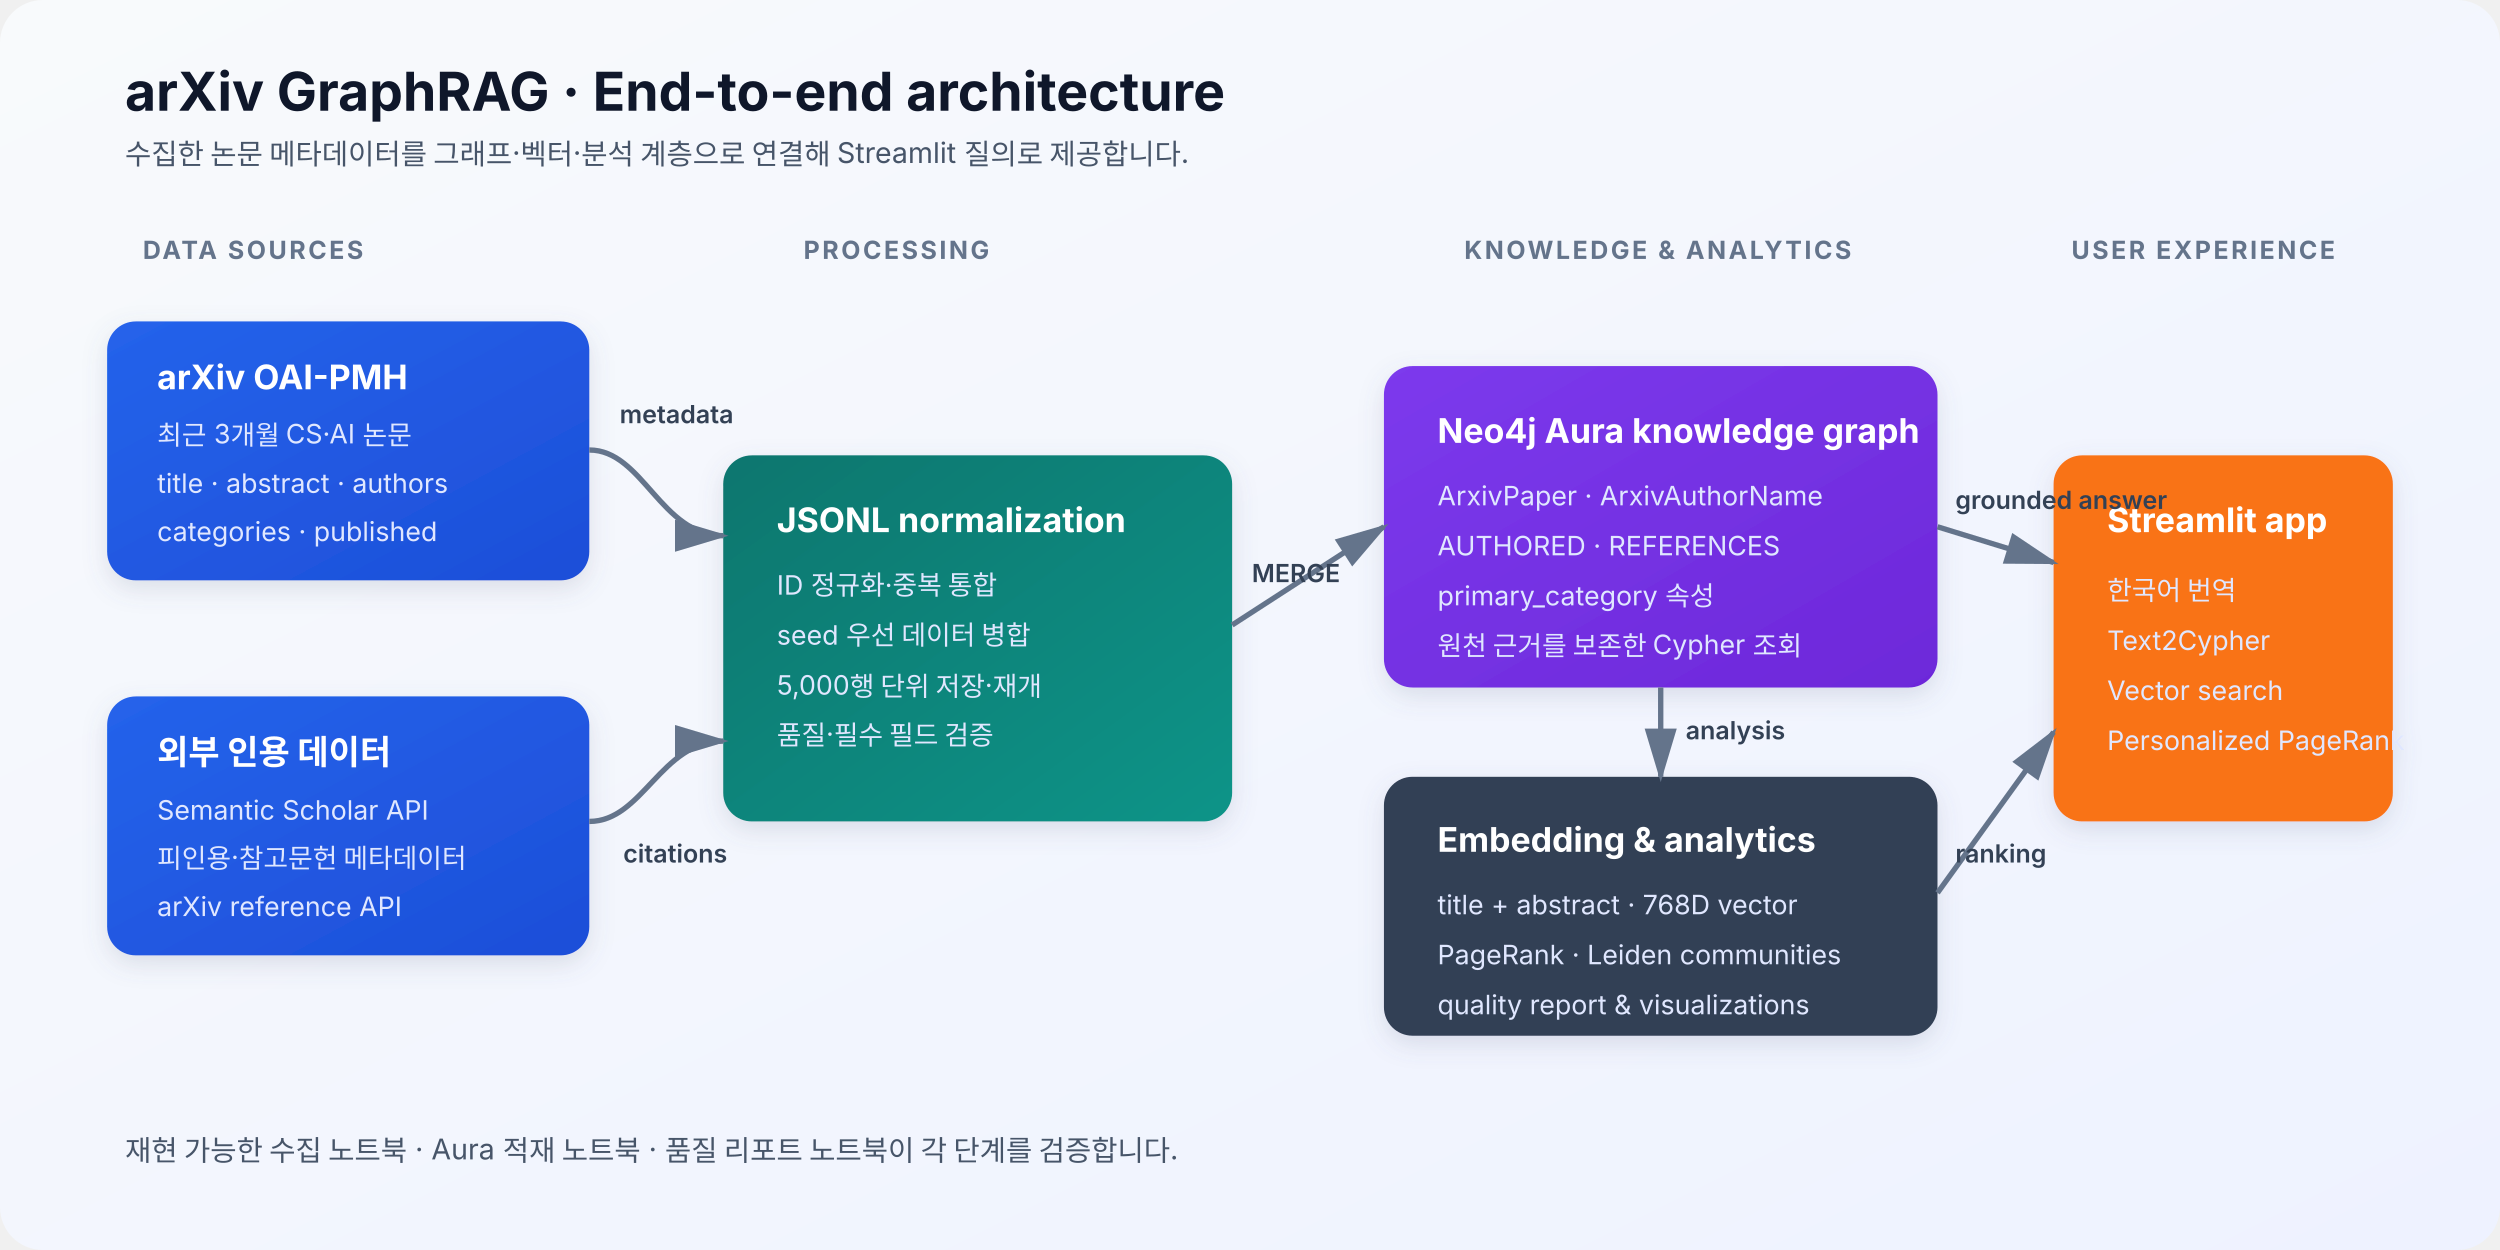
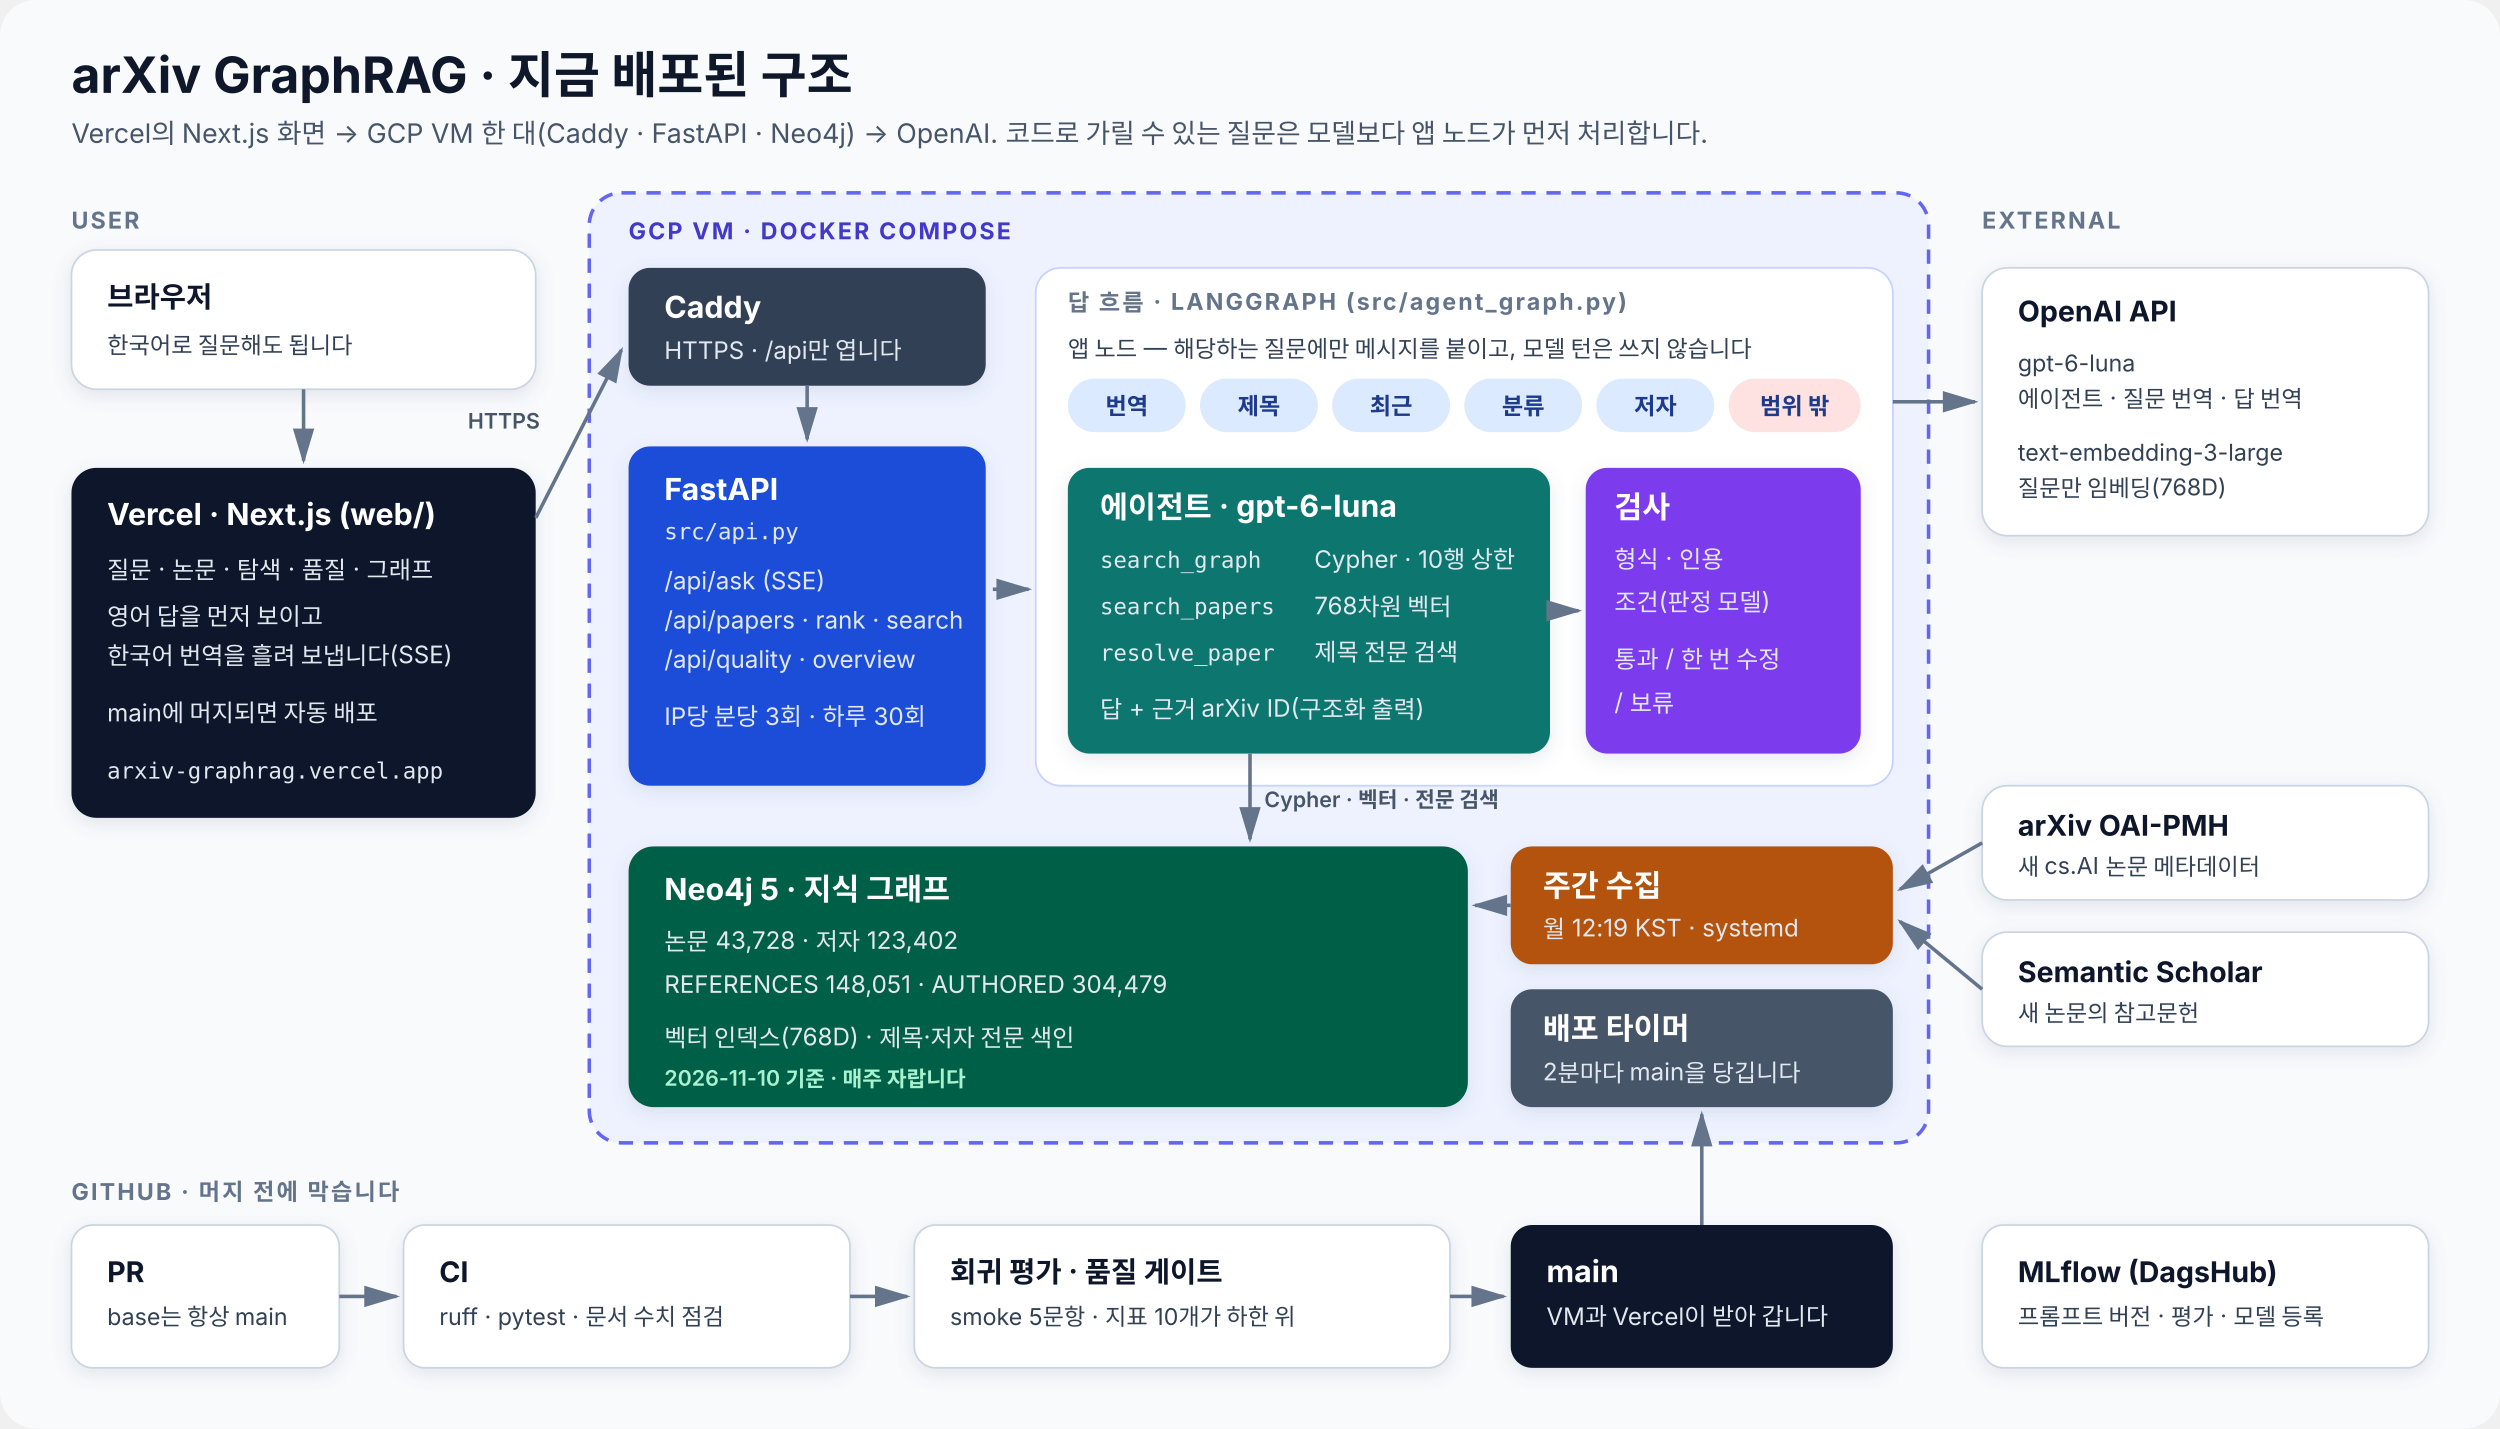
- <svg xmlns="http://www.w3.org/2000/svg" width="1400" height="700" viewBox="0 0 1400 700" role="img" aria-labelledby="title desc">
+ <svg xmlns="http://www.w3.org/2000/svg" width="1400" height="800" viewBox="0 0 1400 800" role="img" aria-labelledby="title desc">
  <defs>
-     <linearGradient id="bg" x1="0" y1="0" x2="1" y2="1">
-       <stop offset="0" stop-color="#f8fafc" />
-       <stop offset="1" stop-color="#eef2ff" />
-     </linearGradient>
-     <linearGradient id="blue" x1="0" y1="0" x2="1" y2="1">
-       <stop offset="0" stop-color="#2563eb" />
-       <stop offset="1" stop-color="#1d4ed8" />
-     </linearGradient>
-     <linearGradient id="teal" x1="0" y1="0" x2="1" y2="1">
-       <stop offset="0" stop-color="#0f766e" />
-       <stop offset="1" stop-color="#0d9488" />
-     </linearGradient>
-     <linearGradient id="purple" x1="0" y1="0" x2="1" y2="1">
-       <stop offset="0" stop-color="#7c3aed" />
-       <stop offset="1" stop-color="#6d28d9" />
-     </linearGradient>
-     <filter id="shadow" x="-20%" y="-20%" width="140%" height="140%">
-       <feDropShadow dx="0" dy="5" stdDeviation="7" flood-color="#64748b" flood-opacity=".18" />
-     </filter>
    <marker id="arrow" markerWidth="10" markerHeight="10" refX="9" refY="3" orient="auto">
      <path d="M0,0 L10,3 L0,6 Z" fill="#64748b" />
    </marker>
+     <filter id="shadow" x="-10%" y="-10%" width="120%" height="130%">
+       <feDropShadow dx="0" dy="3" stdDeviation="5" flood-color="#64748b" flood-opacity=".16" />
+     </filter>
    <style>
-       .title{font:700 30px Inter,Segoe UI,sans-serif;fill:#0f172a}.subtitle{font:400 16px Inter,Segoe UI,sans-serif;fill:#475569}
-       .box-title{font:700 19px Inter,Segoe UI,sans-serif;fill:#fff}.box-text{font:400 15px Inter,Segoe UI,sans-serif;fill:#e0e7ff}
-       .section{font:700 14px Inter,Segoe UI,sans-serif;letter-spacing:1.4px;fill:#64748b}.label{font:600 14px Inter,Segoe UI,sans-serif;fill:#334155}
+       text{font-family:Pretendard,'Noto Sans KR','Malgun Gothic','Apple SD Gothic Neo',Inter,'Segoe UI',sans-serif}
+       .title{font-size:28px;font-weight:700;fill:#0f172a}
+       .subtitle{font-size:15px;fill:#475569}
+       .section{font-size:13px;font-weight:700;letter-spacing:1.2px;fill:#64748b}
+       .h{font-size:17px;font-weight:700;fill:#fff}
+       .t{font-size:13.5px;fill:#e2e8f0}
+       .hd{font-size:16px;font-weight:700;fill:#0f172a}
+       .td{font-size:13px;fill:#334155}
+       .chip{font-size:13px;font-weight:600;fill:#1e3a8a}
+       .edge{font-size:12px;font-weight:600;fill:#475569}
+       .mono{font-family:Consolas,'Cascadia Mono',monospace;font-size:12.5px;fill:#e2e8f0}
+       .line{stroke:#64748b;stroke-width:2;fill:none}
    </style>
  </defs>
-   <rect width="1400" height="700" rx="24" fill="url(#bg)" />
-   <text x="70" y="62" class="title">arXiv GraphRAG · End-to-end architecture</text>
-   <text x="70" y="92" class="subtitle">수집한 논문 메타데이터를 그래프·벡터·분석 계층으로 연결해 Streamlit 질의로 제공합니다.</text>
-   <text x="80" y="145" class="section">DATA SOURCES</text>
-   <text x="450" y="145" class="section">PROCESSING</text>
-   <text x="820" y="145" class="section">KNOWLEDGE &amp; ANALYTICS</text>
-   <text x="1160" y="145" class="section">USER EXPERIENCE</text>
+   <rect width="1400" height="800" rx="20" fill="#f8fafc" />
+   <text x="40" y="52" class="title">arXiv GraphRAG · 지금 배포된 구조</text>
+   <text x="40" y="80" class="subtitle">Vercel의 Next.js 화면 → GCP VM 한 대(Caddy · FastAPI · Neo4j) → OpenAI. 코드로 가릴 수 있는 질문은 모델보다 앱 노드가 먼저 처리합니다.</text>
+   <text x="40" y="128" class="section">USER</text>
  <g filter="url(#shadow)">
-     <rect x="60" y="180" width="270" height="145" rx="16" fill="url(#blue)" />
-     <text x="88" y="218" class="box-title">arXiv OAI-PMH</text>
-     <text x="88" y="249" class="box-text">최근 3개월 CS·AI 논문</text>
-     <text x="88" y="276" class="box-text">title · abstract · authors</text>
-     <text x="88" y="303" class="box-text">categories · published</text>
+     <rect x="40" y="140" width="260" height="78" rx="14" fill="#fff" stroke="#cbd5e1" />
+     <text x="60" y="172" class="hd">브라우저</text>
+     <text x="60" y="198" class="td">한국어로 질문해도 됩니다</text>
+     <rect x="40" y="262" width="260" height="196" rx="14" fill="#0f172a" />
+     <text x="60" y="294" class="h">Vercel · Next.js (web/)</text>
+     <text x="60" y="324" class="t">질문 · 논문 · 탐색 · 품질 · 그래프</text>
+     <text x="60" y="350" class="t">영어 답을 먼저 보이고</text>
+     <text x="60" y="372" class="t">한국어 번역을 흘려 보냅니다(SSE)</text>
+     <text x="60" y="404" class="t">main에 머지되면 자동 배포</text>
+     <text x="60" y="436" class="mono">arxiv-graphrag.vercel.app</text>
  </g>
+   <path d="M170 218 L170 258" class="line" marker-end="url(#arrow)" />
+   <rect x="330" y="108" width="750" height="532" rx="18" fill="#eef2ff" stroke="#6366f1" stroke-width="2" stroke-dasharray="8 6" />
+   <text x="352" y="134" class="section" style="fill:#4338ca">GCP VM · DOCKER COMPOSE</text>
  <g filter="url(#shadow)">
-     <rect x="60" y="390" width="270" height="145" rx="16" fill="url(#blue)" />
-     <text x="88" y="428" class="box-title">외부 인용 데이터</text>
-     <text x="88" y="459" class="box-text">Semantic Scholar API</text>
-     <text x="88" y="486" class="box-text">피인용·참고문헌 메타데이터</text>
-     <text x="88" y="513" class="box-text">arXiv reference API</text>
+     <rect x="352" y="150" width="200" height="66" rx="12" fill="#334155" />
+     <text x="372" y="178" class="h">Caddy</text>
+     <text x="372" y="201" class="t">HTTPS · /api만 엽니다</text>
+     <rect x="352" y="250" width="200" height="190" rx="12" fill="#1d4ed8" />
+     <text x="372" y="280" class="h">FastAPI</text>
+     <text x="372" y="302" class="mono">src/api.py</text>
+     <text x="372" y="330" class="t">/api/ask (SSE)</text>
+     <text x="372" y="352" class="t">/api/papers · rank · search</text>
+     <text x="372" y="374" class="t">/api/quality · overview</text>
+     <text x="372" y="406" class="t">IP당 분당 3회 · 하루 30회</text>
  </g>
+   <path d="M300 290 L348 196" class="line" marker-end="url(#arrow)" />
+   <text x="262" y="240" class="edge">HTTPS</text>
+   <path d="M452 216 L452 246" class="line" marker-end="url(#arrow)" />
+   <rect x="580" y="150" width="480" height="290" rx="14" fill="#fff" stroke="#c7d2fe" />
+   <text x="598" y="174" class="section">답 흐름 · LANGGRAPH (src/agent_graph.py)</text>
+   <text x="598" y="200" class="td">앱 노드 — 해당하는 질문에만 메시지를 붙이고, 모델 턴은 쓰지 않습니다</text>
+   <g>
+     <rect x="598" y="212" width="66" height="30" rx="15" fill="#dbeafe" />
+     <text x="631" y="232" class="chip" text-anchor="middle">번역</text>
+     <rect x="672" y="212" width="66" height="30" rx="15" fill="#dbeafe" />
+     <text x="705" y="232" class="chip" text-anchor="middle">제목</text>
+     <rect x="746" y="212" width="66" height="30" rx="15" fill="#dbeafe" />
+     <text x="779" y="232" class="chip" text-anchor="middle">최근</text>
+     <rect x="820" y="212" width="66" height="30" rx="15" fill="#dbeafe" />
+     <text x="853" y="232" class="chip" text-anchor="middle">분류</text>
+     <rect x="894" y="212" width="66" height="30" rx="15" fill="#dbeafe" />
+     <text x="927" y="232" class="chip" text-anchor="middle">저자</text>
+     <rect x="968" y="212" width="74" height="30" rx="15" fill="#fee2e2" />
+     <text x="1005" y="232" class="chip" text-anchor="middle" fill="#991b1b">범위 밖</text>
+   </g>
+   <path d="M556 330 L576 330" class="line" marker-end="url(#arrow)" />
  <g filter="url(#shadow)">
-     <rect x="405" y="255" width="285" height="205" rx="16" fill="url(#teal)" />
-     <text x="435" y="298" class="box-title">JSONL normalization</text>
-     <text x="435" y="333" class="box-text">ID 정규화·중복 통합</text>
-     <text x="435" y="361" class="box-text">seed 우선 데이터 병합</text>
-     <text x="435" y="389" class="box-text">5,000행 단위 저장·재개</text>
-     <text x="435" y="417" class="box-text">품질·필수 필드 검증</text>
+     <rect x="598" y="262" width="270" height="160" rx="12" fill="#0f766e" />
+     <text x="616" y="290" class="h">에이전트 · gpt-6-luna</text>
+     <text x="616" y="318" class="mono">search_graph</text>
+     <text x="736" y="318" class="t">Cypher · 10행 상한</text>
+     <text x="616" y="344" class="mono">search_papers</text>
+     <text x="736" y="344" class="t">768차원 벡터</text>
+     <text x="616" y="370" class="mono">resolve_paper</text>
+     <text x="736" y="370" class="t">제목 전문 검색</text>
+     <text x="616" y="402" class="t">답 + 근거 arXiv ID(구조화 출력)</text>
+     <rect x="888" y="262" width="154" height="160" rx="12" fill="#7c3aed" />
+     <text x="904" y="290" class="h">검사</text>
+     <text x="904" y="318" class="t">형식 · 인용</text>
+     <text x="904" y="342" class="t">조건(판정 모델)</text>
+     <text x="904" y="374" class="t">통과 / 한 번 수정</text>
+     <text x="904" y="398" class="t">/ 보류</text>
  </g>
+   <path d="M868 342 L884 342" class="line" marker-end="url(#arrow)" />
  <g filter="url(#shadow)">
-     <rect x="775" y="205" width="310" height="180" rx="16" fill="url(#purple)" />
-     <text x="805" y="248" class="box-title">Neo4j Aura knowledge graph</text>
-     <text x="805" y="283" class="box-text">ArxivPaper · ArxivAuthorName</text>
-     <text x="805" y="311" class="box-text">AUTHORED · REFERENCES</text>
-     <text x="805" y="339" class="box-text">primary_category 속성</text>
-     <text x="805" y="367" class="box-text">원천 근거를 보존한 Cypher 조회</text>
+     <rect x="352" y="474" width="470" height="146" rx="14" fill="#065f46" />
+     <text x="372" y="504" class="h">Neo4j 5 · 지식 그래프</text>
+     <text x="372" y="532" class="t">논문 43,728 · 저자 123,402</text>
+     <text x="372" y="556" class="t">REFERENCES 148,051 · AUTHORED 304,479</text>
+     <text x="372" y="586" class="t">벡터 인덱스(768D) · 제목·저자 전문 색인</text>
+     <text x="372" y="608" class="edge" style="fill:#a7f3d0">2026-11-10 기준 · 매주 자랍니다</text>
+     <rect x="846" y="474" width="214" height="66" rx="12" fill="#b45309" />
+     <text x="864" y="502" class="h">주간 수집</text>
+     <text x="864" y="525" class="t">월 12:19 KST · systemd</text>
+     <rect x="846" y="554" width="214" height="66" rx="12" fill="#475569" />
+     <text x="864" y="582" class="h">배포 타이머</text>
+     <text x="864" y="605" class="t">2분마다 main을 당깁니다</text>
  </g>
+   <path d="M700 422 L700 470" class="line" marker-end="url(#arrow)" />
+   <text x="708" y="452" class="edge">Cypher · 벡터 · 전문 검색</text>
+   <path d="M846 507 L826 507" class="line" marker-end="url(#arrow)" />
+   <text x="1110" y="128" class="section">EXTERNAL</text>
  <g filter="url(#shadow)">
-     <rect x="775" y="435" width="310" height="145" rx="16" fill="#334155" />
-     <text x="805" y="477" class="box-title">Embedding &amp; analytics</text>
-     <text x="805" y="512" class="box-text">title + abstract · 768D vector</text>
-     <text x="805" y="540" class="box-text">PageRank · Leiden communities</text>
-     <text x="805" y="568" class="box-text">quality report &amp; visualizations</text>
+     <rect x="1110" y="150" width="250" height="150" rx="14" fill="#fff" stroke="#cbd5e1" />
+     <text x="1130" y="180" class="hd">OpenAI API</text>
+     <text x="1130" y="208" class="td">gpt-6-luna</text>
+     <text x="1130" y="228" class="td">에이전트 · 질문 번역 · 답 번역</text>
+     <text x="1130" y="258" class="td">text-embedding-3-large</text>
+     <text x="1130" y="278" class="td">질문만 임베딩(768D)</text>
+     <rect x="1110" y="440" width="250" height="64" rx="14" fill="#fff" stroke="#cbd5e1" />
+     <text x="1130" y="468" class="hd">arXiv OAI-PMH</text>
+     <text x="1130" y="490" class="td">새 cs.AI 논문 메타데이터</text>
+     <rect x="1110" y="522" width="250" height="64" rx="14" fill="#fff" stroke="#cbd5e1" />
+     <text x="1130" y="550" class="hd">Semantic Scholar</text>
+     <text x="1130" y="572" class="td">새 논문의 참고문헌</text>
  </g>
+   <path d="M1060 225 L1106 225" class="line" marker-end="url(#arrow)" />
+   <path d="M1110 472 L1064 498" class="line" marker-end="url(#arrow)" />
+   <path d="M1110 554 L1064 516" class="line" marker-end="url(#arrow)" />
+   <text x="40" y="672" class="section">GITHUB · 머지 전에 막습니다</text>
  <g filter="url(#shadow)">
-     <rect x="1150" y="255" width="190" height="205" rx="16" fill="#f97316" />
-     <text x="1180" y="298" class="box-title">Streamlit app</text>
-     <text x="1180" y="336" class="box-text">한국어 번역</text>
-     <text x="1180" y="364" class="box-text">Text2Cypher</text>
-     <text x="1180" y="392" class="box-text">Vector search</text>
-     <text x="1180" y="420" class="box-text">Personalized PageRank</text>
+     <rect x="40" y="686" width="150" height="80" rx="12" fill="#fff" stroke="#cbd5e1" />
+     <text x="60" y="718" class="hd">PR</text>
+     <text x="60" y="742" class="td">base는 항상 main</text>
+     <rect x="226" y="686" width="250" height="80" rx="12" fill="#fff" stroke="#cbd5e1" />
+     <text x="246" y="718" class="hd">CI</text>
+     <text x="246" y="742" class="td">ruff · pytest · 문서 수치 점검</text>
+     <rect x="512" y="686" width="300" height="80" rx="12" fill="#fff" stroke="#cbd5e1" />
+     <text x="532" y="718" class="hd">회귀 평가 · 품질 게이트</text>
+     <text x="532" y="742" class="td">smoke 5문항 · 지표 10개가 하한 위</text>
+     <rect x="846" y="686" width="214" height="80" rx="12" fill="#0f172a" />
+     <text x="866" y="718" class="h">main</text>
+     <text x="866" y="742" class="t">VM과 Vercel이 받아 갑니다</text>
+     <rect x="1110" y="686" width="250" height="80" rx="12" fill="#fff" stroke="#cbd5e1" />
+     <text x="1130" y="718" class="hd">MLflow (DagsHub)</text>
+     <text x="1130" y="742" class="td">프롬프트 버전 · 평가 · 모델 등록</text>
  </g>
-   <path d="M330 252 C360 252 370 300 405 300" fill="none" stroke="#64748b" stroke-width="3" marker-end="url(#arrow)" />
-   <path d="M330 460 C360 460 370 415 405 415" fill="none" stroke="#64748b" stroke-width="3" marker-end="url(#arrow)" />
-   <path d="M690 350 L775 295" fill="none" stroke="#64748b" stroke-width="3" marker-end="url(#arrow)" />
-   <path d="M930 385 L930 435" fill="none" stroke="#64748b" stroke-width="3" marker-end="url(#arrow)" />
-   <path d="M1085 295 L1150 315" fill="none" stroke="#64748b" stroke-width="3" marker-end="url(#arrow)" />
-   <path d="M1085 500 L1150 410" fill="none" stroke="#64748b" stroke-width="3" marker-end="url(#arrow)" />
-   <text x="347" y="237" class="label">metadata</text>
-   <text x="349" y="483" class="label">citations</text>
-   <text x="701" y="326" class="label">MERGE</text>
-   <text x="944" y="414" class="label">analysis</text>
-   <text x="1095" y="285" class="label">grounded answer</text>
-   <text x="1095" y="483" class="label">ranking</text>
-   <text x="70" y="650" class="subtitle">재현 가능한 수집 노트북 · Aura 적재 노트북 · 품질 리포트 노트북이 각 단계를 검증합니다.</text>
+   <path d="M190 726 L222 726" class="line" marker-end="url(#arrow)" />
+   <path d="M476 726 L508 726" class="line" marker-end="url(#arrow)" />
+   <path d="M812 726 L842 726" class="line" marker-end="url(#arrow)" />
+   <path d="M953 686 L953 624" class="line" marker-end="url(#arrow)" />
</svg>
